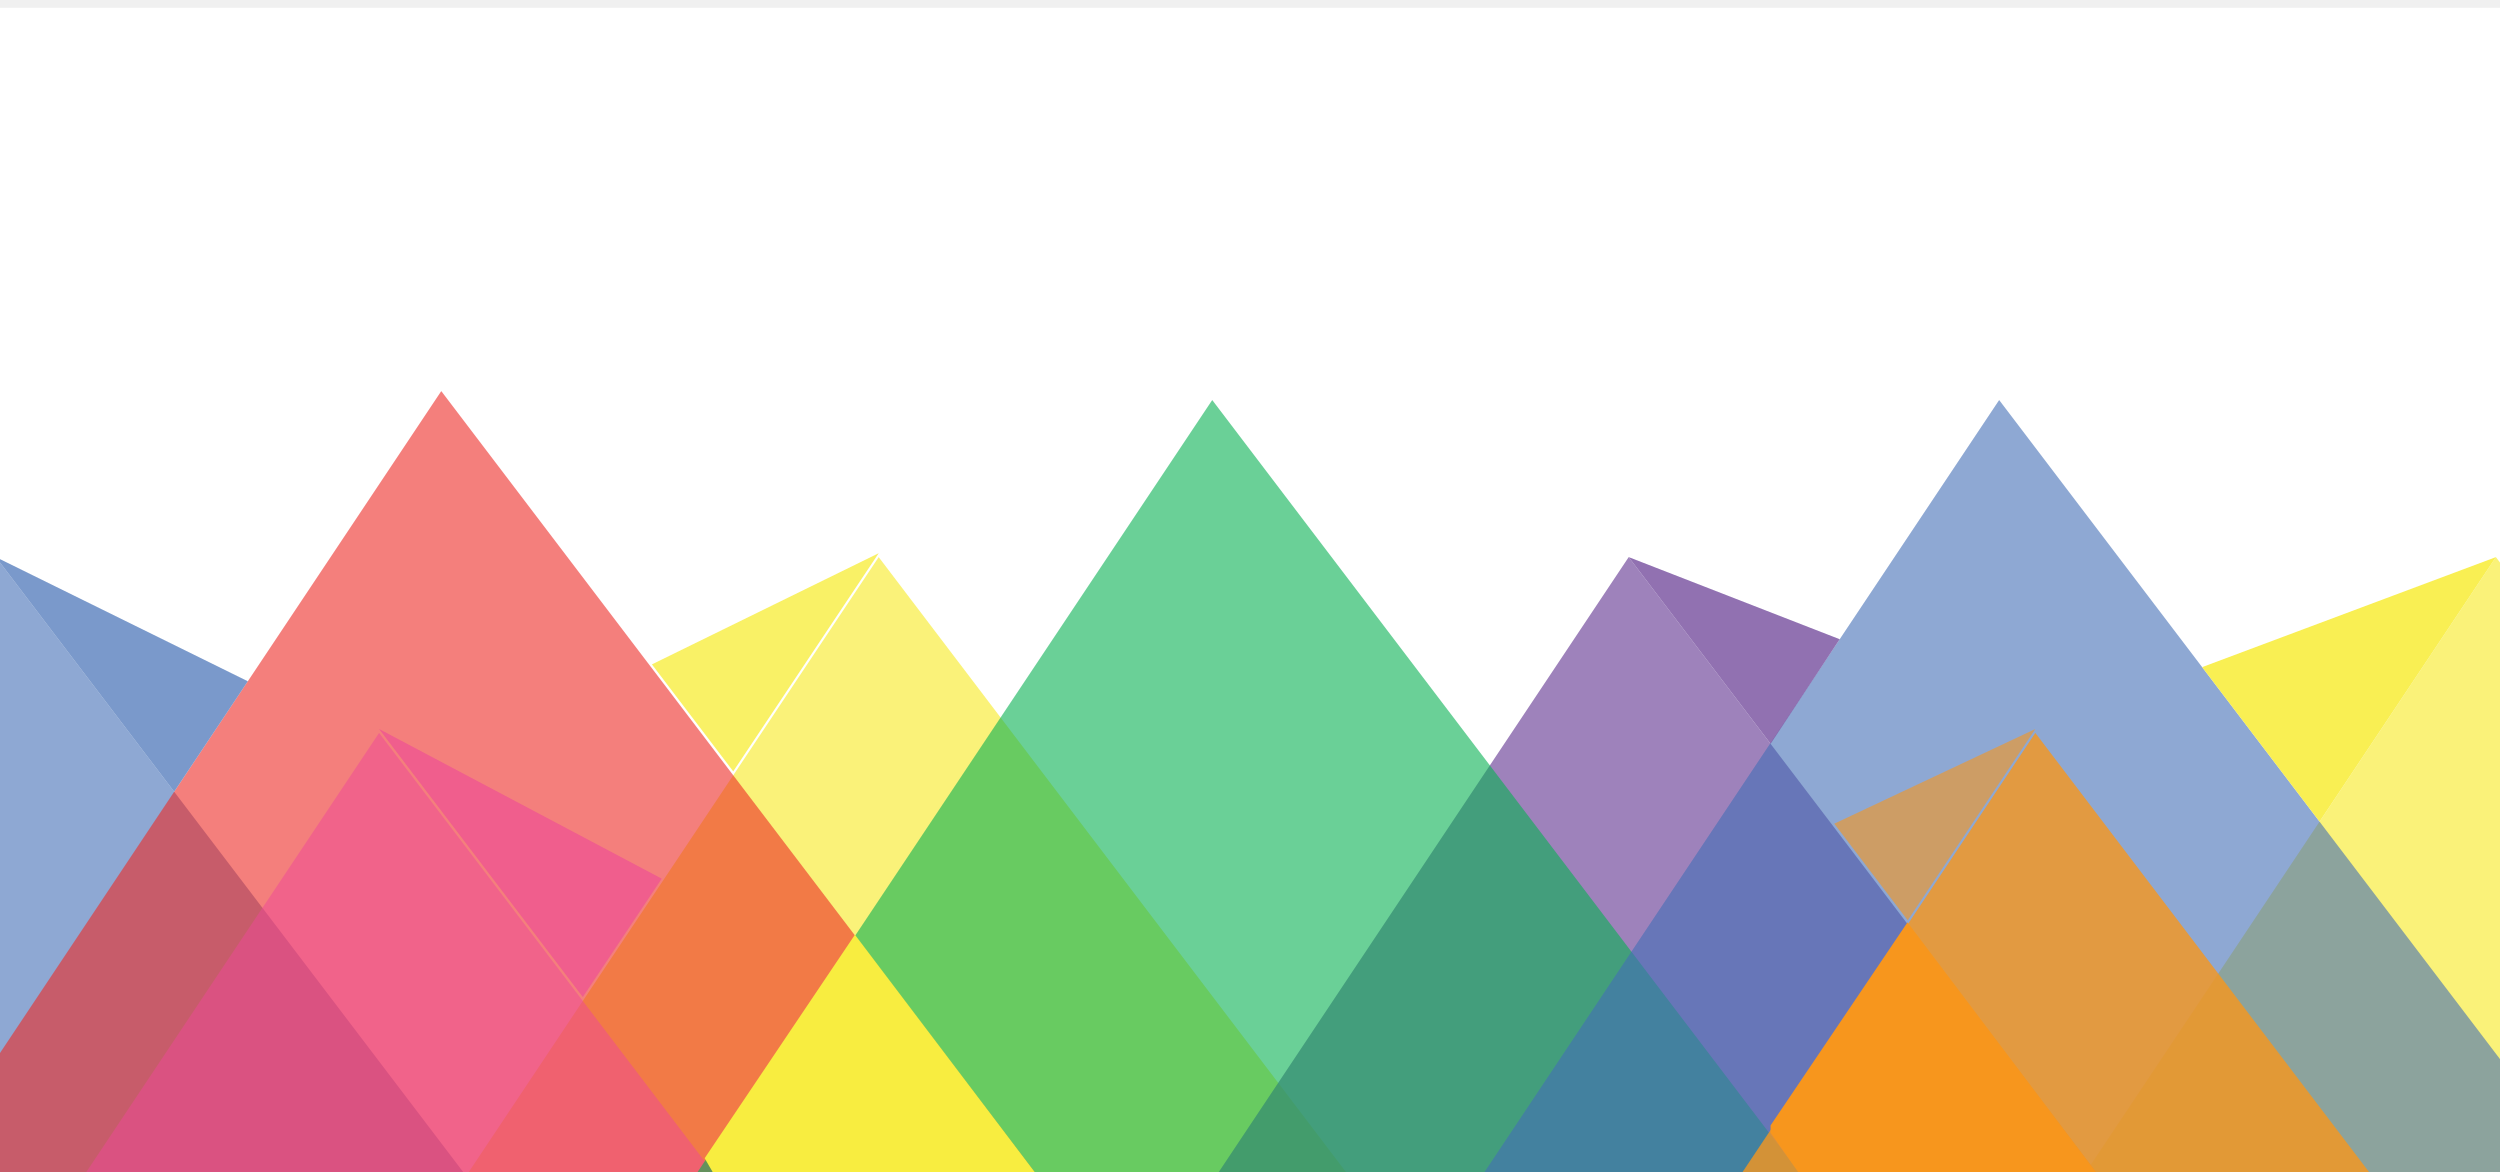
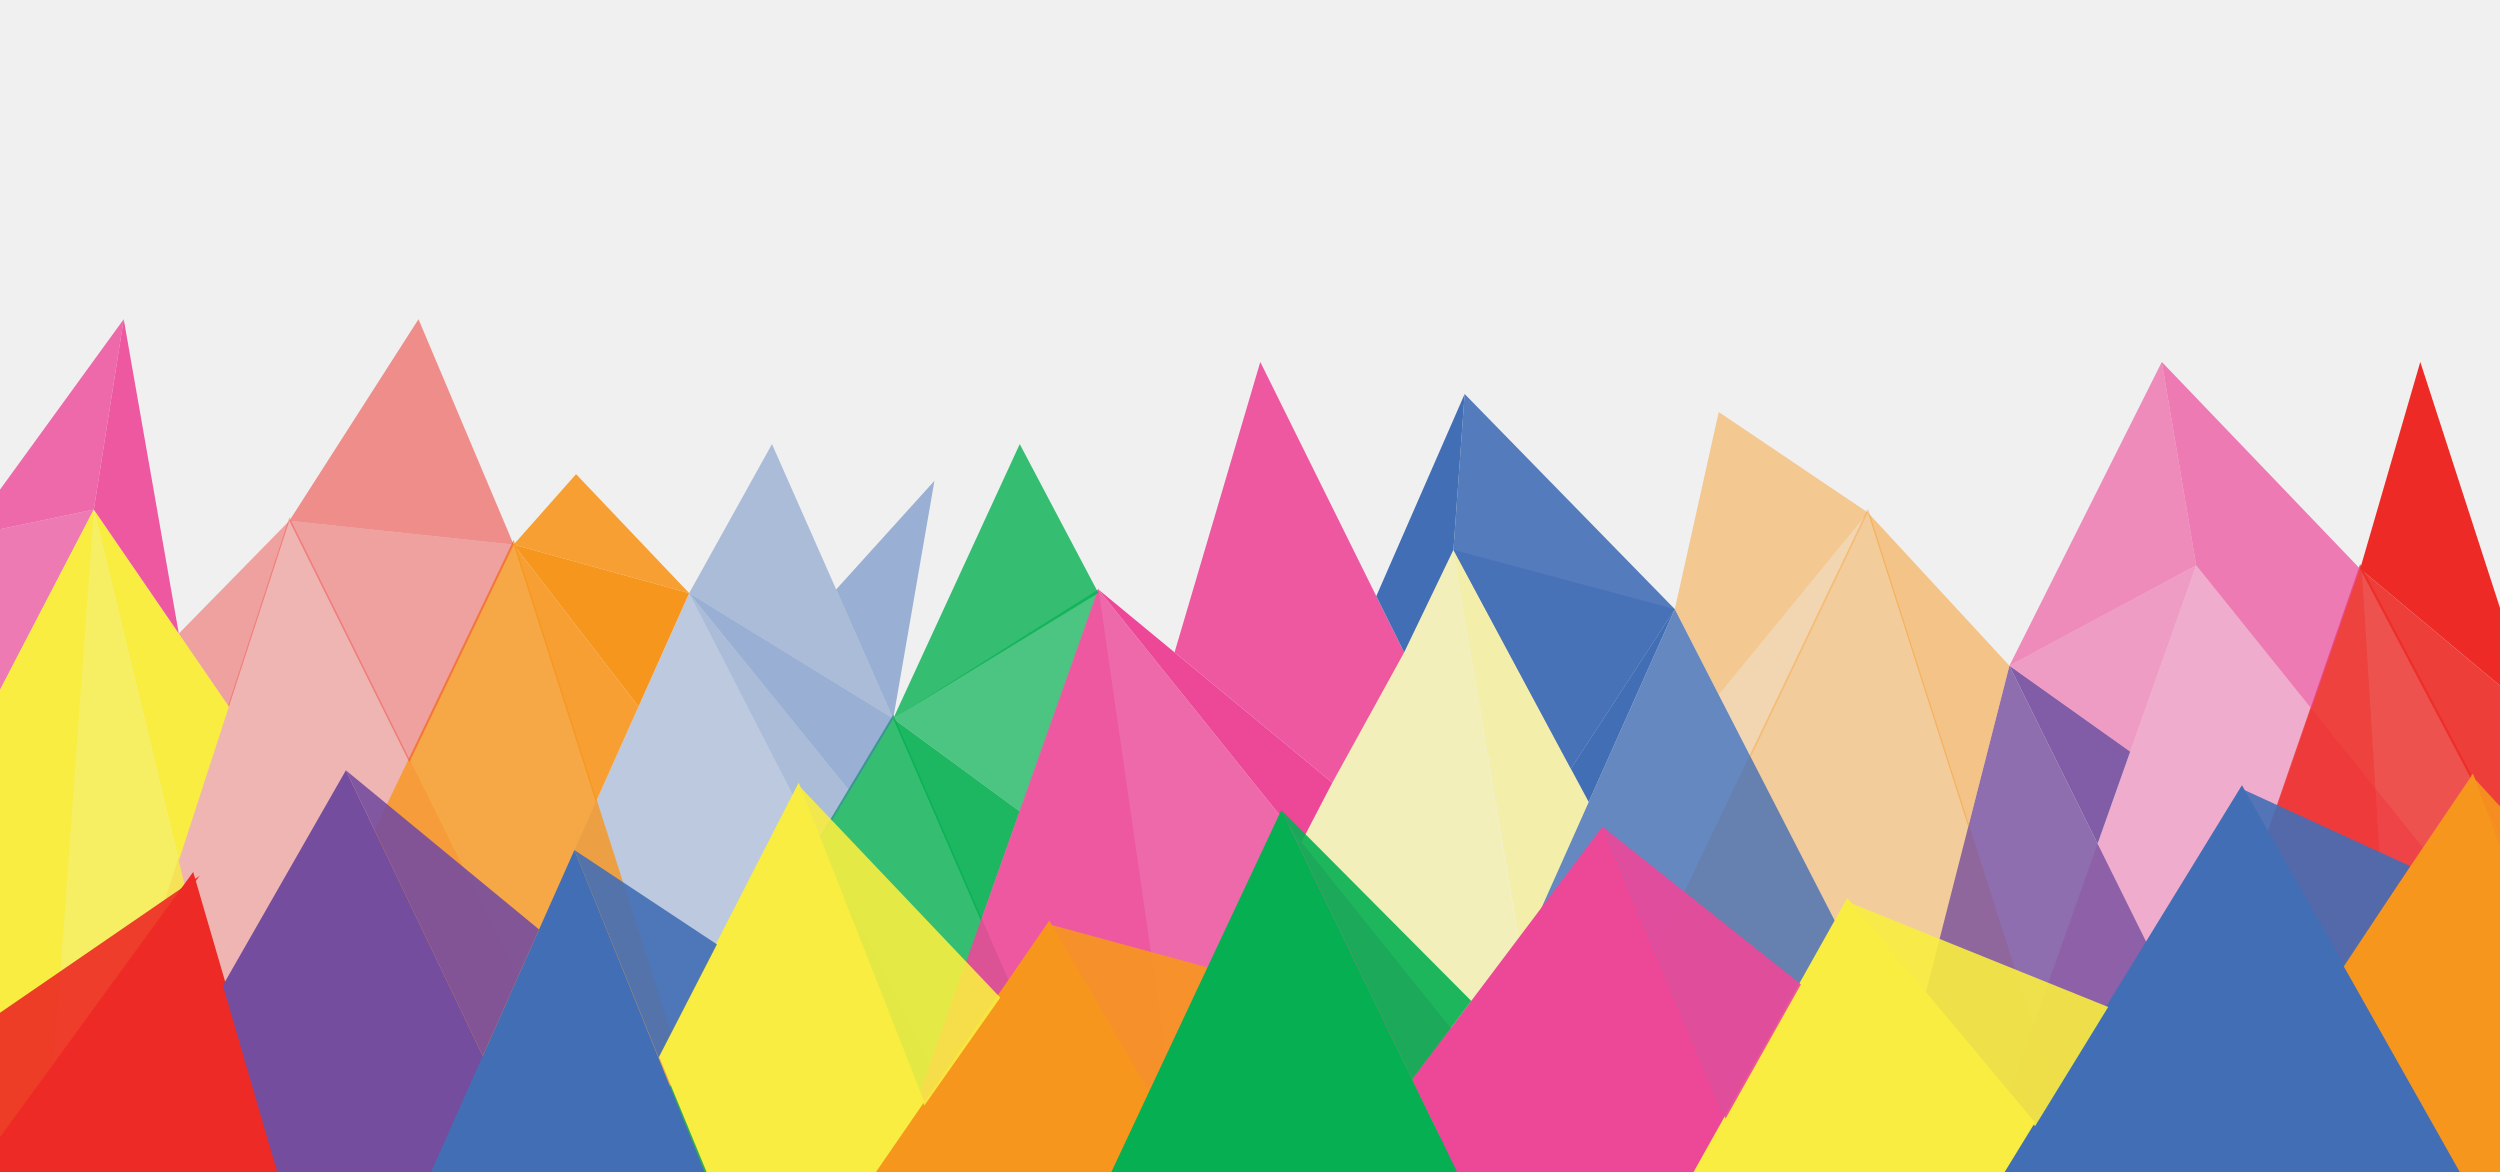
<svg xmlns="http://www.w3.org/2000/svg" version="1.1" x="0px" y="0px" width="320px" height="150px" viewBox="0 0 320 150" enable-background="new 0 0 320 150" xml:space="preserve">
  <g id="Layer_1" display="none">
    <g id="Layer_1_1_">
      <polygon display="inline" fill="#9E9E9E" points="133.271,82 122.854,77.5 133.271,73 154.102,73 164.518,77.5 154.102,82   " />
      <rect x="133" y="82" display="inline" fill="#9E9E9E" width="21" height="88" />
      <rect x="133" y="82" display="inline" opacity="0.12" enable-background="new    " width="21" height="88" />
      <polygon display="inline" fill="#9E9E9E" points="133.146,82 123,77.5 123,170 133,170   " />
      <polygon display="inline" opacity="0.1" enable-background="new    " points="133.146,82 123,77.5 123,170 133,170   " />
      <polygon display="inline" fill="#9E9E9E" points="154,82 164.518,77.5 165,170 154,170   " />
      <polygon display="inline" opacity="0.05" enable-background="new    " points="154,82 164.518,77.5 165,170 154,170   " />
      <polygon display="inline" fill="#754D9E" points="123.271,102 112.854,97.5 123.271,93 144.102,93 154.518,97.5 144.102,102   " />
      <rect x="123" y="102" display="inline" fill="#754D9E" width="21" height="88" />
      <rect x="123" y="102" display="inline" opacity="0.12" enable-background="new    " width="21" height="88" />
      <polygon display="inline" fill="#426EB5" points="123.146,102 113,97.5 113,190 123,190   " />
      <polygon display="inline" opacity="0.1" enable-background="new    " points="123.146,102 113,97.5 113,190 123,190   " />
      <polygon display="inline" fill="#754D9E" points="144,102 154.518,97.5 155,190 144,190   " />
      <polygon display="inline" opacity="0.05" enable-background="new    " points="144,102 154.518,97.5 155,190 144,190   " />
      <polygon display="inline" fill="#ED4798" points="100.271,69 89.854,64.5 100.271,60 121.102,60 131.518,64.5 121.102,69   " />
      <rect x="100" y="69" display="inline" fill="#ED4798" width="21" height="88" />
      <rect x="100" y="69" display="inline" opacity="0.12" enable-background="new    " width="21" height="88" />
      <polygon display="inline" fill="#ED4798" points="100.146,69 90,64.5 90,157 100,157   " />
      <polygon display="inline" opacity="0.1" enable-background="new    " points="100.146,69 90,64.5 90,157 100,157   " />
      <polygon display="inline" fill="#ED4798" points="121,69 131.518,64.5 132,157 121,157   " />
      <polygon display="inline" opacity="0.05" enable-background="new    " points="121,69 131.518,64.5 132,157 121,157   " />
      <polygon display="inline" fill="#426EB5" points="56.271,41 45.854,36.5 56.271,32 77.102,32 87.518,36.5 77.102,41   " />
      <rect x="56" y="41" display="inline" fill="#426EB5" width="21" height="88" />
      <rect x="56" y="41" display="inline" opacity="0.12" enable-background="new    " width="21" height="88" />
      <polygon display="inline" fill="#426EB5" points="56.146,41 46,36.5 46,129 56,129   " />
      <polygon display="inline" opacity="0.1" enable-background="new    " points="56.146,41 46,36.5 46,129 56,129   " />
      <polygon display="inline" fill="#426EB5" points="77,41 87.518,36.5 88,129 77,129   " />
      <polygon display="inline" opacity="0.05" enable-background="new    " points="77,41 87.518,36.5 88,129 77,129   " />
      <g display="inline">
        <polygon opacity="0.7" fill="#ED4798" enable-background="new    " points="145.486,-35.907 141.627,-32.543 147.968,-32.543      150.357,-25.986 151.84,-35.358 151.656,-35.907    " />
        <polygon opacity="0.7" fill="#F8ED40" enable-background="new    " points="124.398,-32.546 129.03,-35.9 134.835,-35.9      136.269,-32.544    " />
        <polygon opacity="0.7" fill="#F7961D" enable-background="new    " points="129.325,-35.9 131.141,-32.544 138.705,-32.543      140.174,-35.9    " />
        <polygon opacity="0.7" fill="#754D9E" enable-background="new    " points="151.75,-35.626 149.089,-29.467 151.023,-24.135      154.402,-25.986    " />
        <polygon opacity="0.7" fill="#426EB5" enable-background="new    " points="153.585,-28.957 150.918,-24.424 154.204,-15.354      157.599,-14.299    " />
        <polygon opacity="0.7" fill="#06B052" enable-background="new    " points="154.204,-15.354 156.19,-19.446 157.599,-14.299      157.372,-6.6    " />
        <polygon opacity="0.7" fill="#F8ED40" enable-background="new    " points="159.05,-19.446 160.945,-15.453 157.824,-6.6      157.599,-14.299    " />
        <polygon opacity="0.7" fill="#F7961D" enable-background="new    " points="157.599,-14.299 161.21,-27.47 162.923,-27.466      164.312,-24.95 160.742,-14.879    " />
        <polygon opacity="0.6" fill="#ED2A25" enable-background="new    " points="161.21,-27.47 159.945,-22.858 162.986,-21.208      164.312,-24.95 168.475,-24.972 168.904,-27.47    " />
        <polygon opacity="0.7" fill="#ED4798" enable-background="new    " points="166.229,-27.459 164.312,-24.95 175.104,-24.95      173.712,-27.094 172.943,-27.47    " />
        <polygon opacity="0.6" fill="#754D9E" enable-background="new    " points="169.212,-24.95 171.02,-27.47 172.943,-27.47      178.003,-24.95    " />
        <polygon opacity="0.6" fill="#ED2A25" enable-background="new    " points="146.914,-35.907 147.006,-32.544 136.772,-32.543      131.472,-35.907    " />
      </g>
      <polygon display="inline" fill="#F8ED40" points="10.271,62 -0.146,57.5 10.271,53 31.102,53 41.518,57.5 31.102,62   " />
      <rect x="10" y="62" display="inline" fill="#F8ED40" width="21" height="88" />
      <rect x="10" y="62" display="inline" opacity="0.08" enable-background="new    " width="21" height="88" />
      <polygon display="inline" fill="#F8ED40" points="10.146,62 0,57.5 0,150 10,150   " />
      <polygon display="inline" opacity="0.05" enable-background="new    " points="10.146,62 0,57.5 0,150 10,150   " />
      <polygon display="inline" fill="#F8ED40" points="31,62 41.518,57.5 42,150 31,150   " />
      <polygon display="inline" opacity="0.1" enable-background="new    " points="31,62 41.518,57.5 42,150 31,150   " />
      <polygon display="inline" fill="#ED2A25" points="74.271,88 63.854,85 74.271,82 95.102,82 105.518,85 95.102,88   " />
      <rect x="74" y="88" display="inline" fill="#ED2A25" width="21" height="62" />
      <rect x="74" y="88" display="inline" opacity="0.12" enable-background="new    " width="21" height="62" />
      <polygon display="inline" fill="#F8ED40" points="74.146,88.007 64,84.837 64,150 74,150   " />
      <polygon display="inline" opacity="0.05" enable-background="new    " points="74.146,88.007 64,84.837 64,150 74,150   " />
      <polygon display="inline" fill="#ED2A25" points="95,88.007 105.518,84.837 106,150 95,150   " />
      <polygon display="inline" opacity="0.08" enable-background="new    " points="95,88.007 105.518,84.837 106,150 95,150   " />
      <polygon display="inline" fill="#F7961D" points="47.271,77 36.854,72.5 47.271,68 68.102,68 78.518,72.5 68.102,77   " />
      <rect x="47" y="77" display="inline" fill="#F7961D" width="21" height="88" />
      <rect x="47" y="77" display="inline" opacity="0.1" enable-background="new    " width="21" height="88" />
      <polygon display="inline" fill="#F7961D" points="47.146,77 37,72.5 37,165 47,165   " />
      <polygon display="inline" opacity="0.07" enable-background="new    " points="47.146,77 37,72.5 37,165 47,165   " />
      <polygon display="inline" fill="#F7961D" points="68,77 78.518,72.5 79,165 68,165   " />
      <polygon display="inline" opacity="0.05" enable-background="new    " points="68,77 78.518,72.5 79,165 68,165   " />
      <polygon display="inline" fill="#06B052" points="23.271,125 12.854,120.5 23.271,116 44.102,116 54.518,120.5 44.102,125   " />
      <rect x="23" y="125" display="inline" fill="#06B052" width="21" height="88" />
      <rect x="23" y="125" display="inline" opacity="0.12" enable-background="new    " width="21" height="88" />
      <polygon display="inline" fill="#06B052" points="23.146,125 13,120.5 13,213 23,213   " />
      <polygon display="inline" opacity="0.1" enable-background="new    " points="23.146,125 13,120.5 13,213 23,213   " />
      <polygon display="inline" fill="#06B052" points="44,125 54.518,120.5 55,213 44,213   " />
      <polygon display="inline" opacity="0.05" enable-background="new    " points="44,125 54.518,120.5 55,213 44,213   " />
      <polygon display="inline" fill="#F8ED40" points="3.897,27.398 6.579,25.396 19.806,25.4 23.273,38.006 25.37,30.343     32.285,30.319 35.265,31.79 27.187,31.8 23.405,42.5 23.141,42.5 17.601,27.398   " />
      <polygon display="inline" fill="#426EB5" points="56.008,11.43 57.802,10.09 66.65,10.093 68.97,18.526 70.372,13.4     74.999,13.384 76.992,14.368 71.588,14.375 69.058,21.532 68.881,21.532 65.175,11.43   " />
      <polygon display="inline" fill="#ED4798" points="12.508,5.709 14.302,4.37 23.15,4.373 25.47,12.806 26.872,7.679 31.499,7.664     33.492,8.647 28.088,8.654 25.558,15.812 25.381,15.812 21.675,5.709   " />
      <polygon display="inline" fill="#F7961D" points="35.363,17.014 37.157,15.674 46.005,15.677 48.324,24.11 49.727,18.984     54.353,18.968 56.346,19.952 50.942,19.959 48.413,27.116 48.236,27.116 44.53,17.014   " />
      <polygon display="inline" fill="#06B052" points="82.119,5.357 83.442,4.37 89.965,4.372 91.675,10.589 92.709,6.81 96.121,6.798     97.59,7.523 93.606,7.529 91.741,12.806 91.61,12.806 88.878,5.357   " />
      <polygon display="inline" fill="#754D9E" points="92.765,30.935 94.087,29.948 100.611,29.95 102.321,36.167 103.355,32.388     106.766,32.376 108.235,33.102 104.251,33.107 102.386,38.384 102.256,38.384 99.523,30.935   " />
      <polygon display="inline" fill="#ED2A25" points="119.337,41.77 120.66,40.782 127.184,40.784 128.894,47.002 129.928,43.222     133.339,43.211 134.808,43.936 130.824,43.941 128.959,49.218 128.829,49.218 126.096,41.77   " />
      <polygon display="inline" fill="#9E9E9E" points="105.265,18.301 106.587,17.314 113.111,17.316 114.821,23.534 115.855,19.754     119.266,19.743 120.735,20.468 116.751,20.473 114.886,25.75 114.756,25.75 112.023,18.301   " />
    </g>
    <polygon display="inline" opacity="0.8" fill="#F8ED40" enable-background="new    " points="24.11,67.658 42.552,178.49    -17.333,147.346  " />
    <polygon display="inline" opacity="0.8" fill="#F7961D" enable-background="new    " points="24,150 64.5,65.5 91.5,150  " />
    <polygon display="inline" opacity="0.8" fill="#ED2A25" enable-background="new    " points="279,150 305.5,68.5 346,150  " />
    <polygon display="inline" opacity="0.8" fill="#06B052" enable-background="new    " points="82,150 117.425,91 143.039,150  " />
    <polyline display="inline" opacity="0.8" fill="#ED4798" enable-background="new    " points="127.191,160 155.704,79.5    220.387,160  " />
    <polyline display="inline" opacity="0.8" fill="#754D9E" enable-background="new    " points="260,150 276,82 307,150  " />
    <polyline display="inline" opacity="0.8" fill="#426EB5" enable-background="new    " points="199.5,150 233,75 271.5,150  " />
  </g>
-   <g id="Layer_2" display="none">
-     <g display="inline">
+   <g id="Layer_2">
+     <g>
      <polygon opacity="0.3" fill="#ED2A25" points="9.626,150.5 37.034,66.209 78.92,150.5   " />
      <polygon opacity="0.4" fill="#F7961D" points="197.209,152.5 239.095,65.106 267.02,152.5   " />
      <polygon opacity="0.3" fill="#F8ED40" points="186.04,70.379 205.114,185.009 143.177,152.798   " />
      <polyline opacity="0.4" fill="#ED4798" points="251.622,155.627 281.111,72.37 348.011,155.627   " />
      <polyline opacity="0.3" fill="#426EB5" points="53.567,153.491 88.213,75.923 128.032,153.491   " />
      <polygon opacity="0.8" fill="#F8ED40" points="12.008,65.222 40.999,185.009 -30.855,147.64   " />
      <polygon opacity="0.8" fill="#F7961D" points="23.862,156.5 65.749,69.106 93.673,156.5   " />
      <polygon opacity="0.8" fill="#ED2A25" points="272.96,156.5 302.1,72.209 346.634,156.5   " />
      <polygon opacity="0.8" fill="#06B052" points="77.694,152.5 114.332,91.479 140.824,152.5   " />
      <polyline opacity="0.8" fill="#ED4798" points="207.487,158.704 140.588,75.447 111.099,158.704   " />
      <polyline opacity="0.8" fill="#754D9E" points="239.226,155.543 257.205,85.213 292.044,155.543   " />
      <polyline opacity="0.8" fill="#426EB5" points="179.73,155.543 214.377,77.974 254.195,155.543   " />
      <polygon fill="#F8ED40" points="12.008,65.222 29.299,90.45 22.887,110.172   " />
      <polygon opacity="0.4" fill="#ED2A25" points="37.034,66.662 22.888,81.096 29.299,90.45   " />
      <polygon opacity="0.9" fill="#F7961D" points="65.749,69.714 81.725,90.45 76.274,102.653   " />
      <polygon opacity="0.4" fill="#426EB5" points="88.213,75.923 108.761,101.263 104.696,108.032   " />
      <polygon opacity="0.9" fill="#06B052" points="114.332,91.983 130.527,103.854 125.566,117.858   " />
      <polygon fill="#ED4798" points="140.588,75.447 170.539,100.186 166.58,107.796   " />
      <polygon opacity="0.4" fill="#F8ED40" points="186.04,70.379 203.354,102.653 194.696,122.036   " />
      <polygon fill="#426EB5" points="214.377,77.974 201.064,98.386 203.354,102.653   " />
      <polygon opacity="0.3" fill="#F7961D" points="239.095,65.611 219.999,88.927 224.096,96.906   " />
      <polygon opacity="0.9" fill="#754D9E" points="257.205,85.213 272.668,96.208 268.492,107.998   " />
      <polygon opacity="0.5" fill="#ED4798" points="281.111,72.37 257.205,85.213 272.668,96.208   " />
      <polygon opacity="0.9" fill="#ED2A25" points="302.1,72.816 324.419,91.462 324.366,114.962   " />
      <polygon opacity="0.7" fill="#06B052" points="114.332,91.983 140.588,75.447 130.527,103.854   " />
      <polygon opacity="0.5" fill="#426EB5" points="114.332,91.983 88.213,75.923 108.761,101.263   " />
      <polygon fill="#F7961D" points="65.749,69.714 88.213,75.923 81.725,90.45   " />
      <polygon opacity="0.4" fill="#ED2A25" points="37.034,66.662 65.749,69.714 52.396,97.575   " />
      <polygon opacity="0.7" fill="#ED4798" points="12.008,65.222 -4.335,68.64 -4.106,96.208   " />
      <polygon opacity="0.4" fill="#426EB5" points="88.213,75.923 98.814,56.844 114.332,91.983   " />
      <polygon opacity="0.9" fill="#F7961D" points="65.749,69.714 73.737,60.691 88.213,75.923   " />
      <polygon opacity="0.5" fill="#F7961D" points="239.095,65.611 257.205,85.213 251.939,105.81   " />
      <polygon opacity="0.9" fill="#426EB5" points="214.377,77.974 187.475,50.433 186.04,70.379 201.064,98.386   " />
      <polygon opacity="0.7" fill="#426EB5" points="186.04,70.379 214.377,77.974 201.064,98.386   " />
      <polygon opacity="0.45" fill="#F7961D" points="239.095,65.611 219.999,52.74 214.377,77.974 219.999,88.927   " />
      <polygon opacity="0.6" fill="#ED4798" points="257.205,85.213 276.712,46.33 281.111,72.37   " />
      <polygon opacity="0.7" fill="#ED4798" points="276.712,46.33 302.1,72.816 295.895,90.768 281.111,72.37   " />
      <polygon opacity="0.5" fill="#426EB5" points="107.03,75.447 119.607,61.545 114.332,91.983   " />
      <polygon fill="#ED2A25" points="324.419,91.462 309.797,46.33 302.1,72.816   " />
      <polygon opacity="0.4" fill="#ED2A25" points="302.27,72.209 272.96,156.5 307.483,156.5   " />
      <polygon opacity="0.5" fill="#ED4798" points="140.588,75.243 111.099,158.5 152.6,158.5   " />
      <polygon opacity="0.8" fill="#06B052" points="114.332,91.983 130.527,56.844 140.588,75.902   " />
      <polyline opacity="0.5" fill="#ED2A25" points="37.034,66.662 53.567,40.859 65.749,69.714   " />
      <polygon opacity="0.8" fill="#ED4798" points="-4.335,68.64 15.837,40.859 12.008,65.222   " />
      <polygon opacity="0.9" fill="#ED4798" points="15.837,40.859 22.888,81.096 12.008,65.222   " />
      <polygon fill="#F8ED40" points="-4.335,150.953 -4.106,96.208 12.008,65.222 5.751,151.524   " />
      <polygon opacity="0.9" fill="#ED4798" points="150.343,83.504 161.318,46.33 179.73,83.504 170.539,100.186   " />
      <polygon fill="#ED2A25" points="-4.335,151.5 24.728,111.611 36.353,151.5   " />
      <polygon opacity="0.9" fill="#ED2A25" points="25.563,112.09 -3.5,132.034 -3.5,151.979   " />
      <polygon fill="#754D9E" points="28.524,126.141 44.273,98.601 69.859,151.976 36.353,153.005   " />
      <polygon fill="#426EB5" points="54.644,151.21 73.525,108.808 90.799,151.524   " />
      <polygon opacity="0.9" fill="#754D9E" points="44.273,98.601 69,118.969 61.794,135.15   " />
      <polygon fill="#F8ED40" points="84.307,135.139 102.234,100.168 122.43,151.5 91.057,151.5   " />
      <polygon opacity="0.9" fill="#426EB5" points="73.525,108.808 91.766,120.878 84.307,135.378   " />
      <polygon fill="#F7961D" points="111.099,151.5 134.309,117.835 153.968,151.5   " />
      <polygon opacity="0.9" fill="#F8ED40" points="102.234,100.526 128.032,127.694 118.319,141.507   " />
      <polygon opacity="0.9" fill="#F7961D" points="134.309,118.313 155.563,124.099 147.068,140.162   " />
      <polygon fill="#06B052" points="141.061,152.55 164.012,103.679 187.475,151.979   " />
      <polygon fill="#ED4798" points="180.76,138.155 205.114,105.81 224.4,151.524 187.475,151.979   " />
      <polygon opacity="0.9" fill="#06B052" points="164.012,103.679 188.319,128.115 180.76,138.155   " />
      <polygon fill="#F8ED40" points="215.938,151.5 236.453,114.938 267.02,151.5   " />
      <polygon fill="#426EB5" points="255.685,151.5 286.97,100.503 315.946,151.5   " />
      <polygon opacity="0.9" fill="#ED4798" points="205.114,105.81 230.515,126.001 220.878,143.176   " />
      <polygon opacity="0.9" fill="#F8ED40" points="236.453,115.417 269.847,128.895 260.482,144.159   " />
      <polygon fill="#F7961D" points="299.939,123.58 316.548,99.019 325.5,123.592 325.5,151.5 315.689,151.5   " />
      <polygon opacity="0.9" fill="#426EB5" points="286.97,100.981 308.507,110.862 299.939,123.818   " />
      <polygon opacity="0.9" fill="#F7961D" points="316.259,99.139 324.382,107.998 324.419,122.175   " />
      <polygon fill="#426EB5" points="187.475,50.433 176.166,76.306 179.73,83.504 186.04,70.379   " />
    </g>
  </g>
-   <g id="Layer_3">
-     <rect y="1" fill="#FFFFFF" width="320" height="149.5" />
-     <polygon opacity="0.7" fill="#F8ED40" points="59.68,150.5 112.473,71.31 172.652,150.5  " />
-     <polygon opacity="0.6" fill="#426EB5" points="-53.32,150.5 -0.527,71.31 59.652,150.5  " />
-     <polygon opacity="0.7" fill="#F8ED40" points="266.68,150.5 319.473,71.31 379.652,150.5  " />
-     <polygon opacity="0.6" fill="#ED2A25" points="-10.479,150.5 56.482,50.06 132.811,150.5  " />
-     <polygon opacity="0.5" fill="#ED4798" points="10.729,150.5 48.522,93.811 91.604,150.5  " />
-     <polygon opacity="0.7" fill="#754D9E" points="155.68,150.5 208.473,71.31 268.652,150.5  " />
-     <polygon opacity="0.6" fill="#06B052" points="88.969,150.5 155.165,51.205 230.621,150.5  " />
-     <polygon opacity="0.6" fill="#426EB5" points="189.695,150.5 255.892,51.205 331.348,150.5  " />
-     <polygon opacity="0.8" fill="#F7961D" points="222.729,150.5 260.522,93.811 303.604,150.5  " />
-     <polygon opacity="0.6" fill="#ED4798" points="48.522,93.311 84.701,112.468 74.598,127.623  " />
-     <polygon opacity="0.8" fill="#F8ED40" points="112.473,70.81 83.445,85.041 93.854,98.738  " />
-     <polygon opacity="0.6" fill="#F7961D" points="260.522,93.311 234.783,105.432 244.189,117.81  " />
-     <polygon fill="#F8ED40" points="90.198,148.25 109.43,119.644 132.811,150.5 91.5,150.5  " />
-     <polyline fill="#F7961D" points="226.634,144.051 244.159,118.06 268.652,150.5 230.5,150.5 226.634,145.003  " />
-     <polygon opacity="0.7" fill="#F8ED40" points="48.49,371.5 96.366,299.687 150.941,371.5  " />
-     <polygon opacity="0.6" fill="#754D9E" points="139.318,371.5 186.518,300.701 240.322,371.5  " />
-     <polygon opacity="0.6" fill="#ED2A25" points="-33.333,371.5 39.155,288.822 98.155,371.5  " />
-     <polygon opacity="0.6" fill="#06B052" points="79.628,371.5 152.115,288.822 211.118,371.5  " />
-     <polygon opacity="0.6" fill="#426EB5" points="180.686,371.5 253.174,288.822 312.175,371.5  " />
-     <polygon opacity="0.8" fill="#F8ED40" points="96.366,300.213 72.429,336.12 59.217,317.463  " />
-     <polygon opacity="0.7" fill="#06B052" points="227.136,371.5 258.691,324.167 294.66,371.5  " />
-     <polygon opacity="0.8" fill="#754D9E" points="186.518,301.229 212.631,335.591 229.098,316.808  " />
-     <polygon opacity="0.7" fill="#ED4798" points="174.014,319.481 139.318,371.5 211.155,371.5  " />
-     <polygon opacity="0.7" fill="#ED4798" points="174.014,320.008 212.631,335.591 197.48,352.873  " />
-     <polygon opacity="0.9" fill="#06B052" points="258.691,324.694 223.554,349.71 233.298,362.782  " />
-     <polygon opacity="0.8" fill="#06B052" points="227.136,371.5 233.298,362.256 240.322,371.5  " />
-     <polygon opacity="0.5" fill="#426EB5" points="212.631,335.591 232.806,343.123 223.554,349.71  " />
-     <polygon opacity="0.8" fill="#06B052" points="152.115,289.35 181.678,308.485 174.014,320.008  " />
-     <polygon opacity="0.6" fill="#426EB5" points="79.628,371.5 117.83,327.928 150.941,371.5  " />
-     <polygon opacity="0.7" fill="#426EB5" points="117.83,328.454 153.842,350.24 144.75,363.879  " />
-     <polygon opacity="0.6" fill="#426EB5" points="79.628,371.5 89.843,359.85 98.155,371.5  " />
-     <polyline opacity="0.8" fill="#ED2A25" points="72.429,336.12 72.642,336.234 98.729,350.24 89.843,360.376  " />
-     <polygon opacity="0.7" fill="#ED2A25" points="39.155,289.35 64.269,315.118 59.217,317.463  " />
-     <polygon opacity="0.7" fill="#426EB5" points="253.174,289.35 222.719,314.476 229.098,316.808  " />
-     <polygon opacity="0.04" points="152.115,289.35 153.842,350.24 117.83,328.454  " />
-     <polyline opacity="0.05" fill="#FFFFFF" points="39.643,289.35 34.896,330.425 14.765,371.5 -32.845,371.5 -32.845,371.5    38.732,289.086  " />
-     <polygon opacity="0.9" fill="#ED4798" points="24.61,324.694 64.269,348.361 54.068,363.596  " />
-     <polygon opacity="0.7" fill="#ED4798" points="-6.946,371.5 24.61,324.167 60.579,371.5  " />
-     <polygon opacity="0.05" fill="#FFFFFF" points="253.249,289.086 254.867,327.31 258.711,324.363 294.66,371.5 312.326,371.5  " />
-     <polygon fill="#F8ED40" points="54.292,363.352 48.49,371.5 60.391,371.5  " />
-     <polygon opacity="0.9" fill="#F7961D" points="274.733,371.5 298.099,338.784 332.155,371.5  " />
-     <polygon opacity="0.02" points="96.366,300.213 98.729,350.24 117.83,328.454  " />
-     <polygon fill="#F7961D" points="298.099,339.706 278.164,350.636 284.406,358.879  " />
-     <polygon opacity="0.7" fill="#426EB5" points="-0.527,71.31 31.721,87.202 22.294,101.341  " />
-     <polygon opacity="0.9" fill="#F8ED40" points="319.473,71.31 281.871,85.393 296.9,105.169  " />
-     <polygon opacity="0.8" fill="#754D9E" points="208.473,71.31 226.634,95.208 235.481,81.821  " />
-   </g>
</svg>
